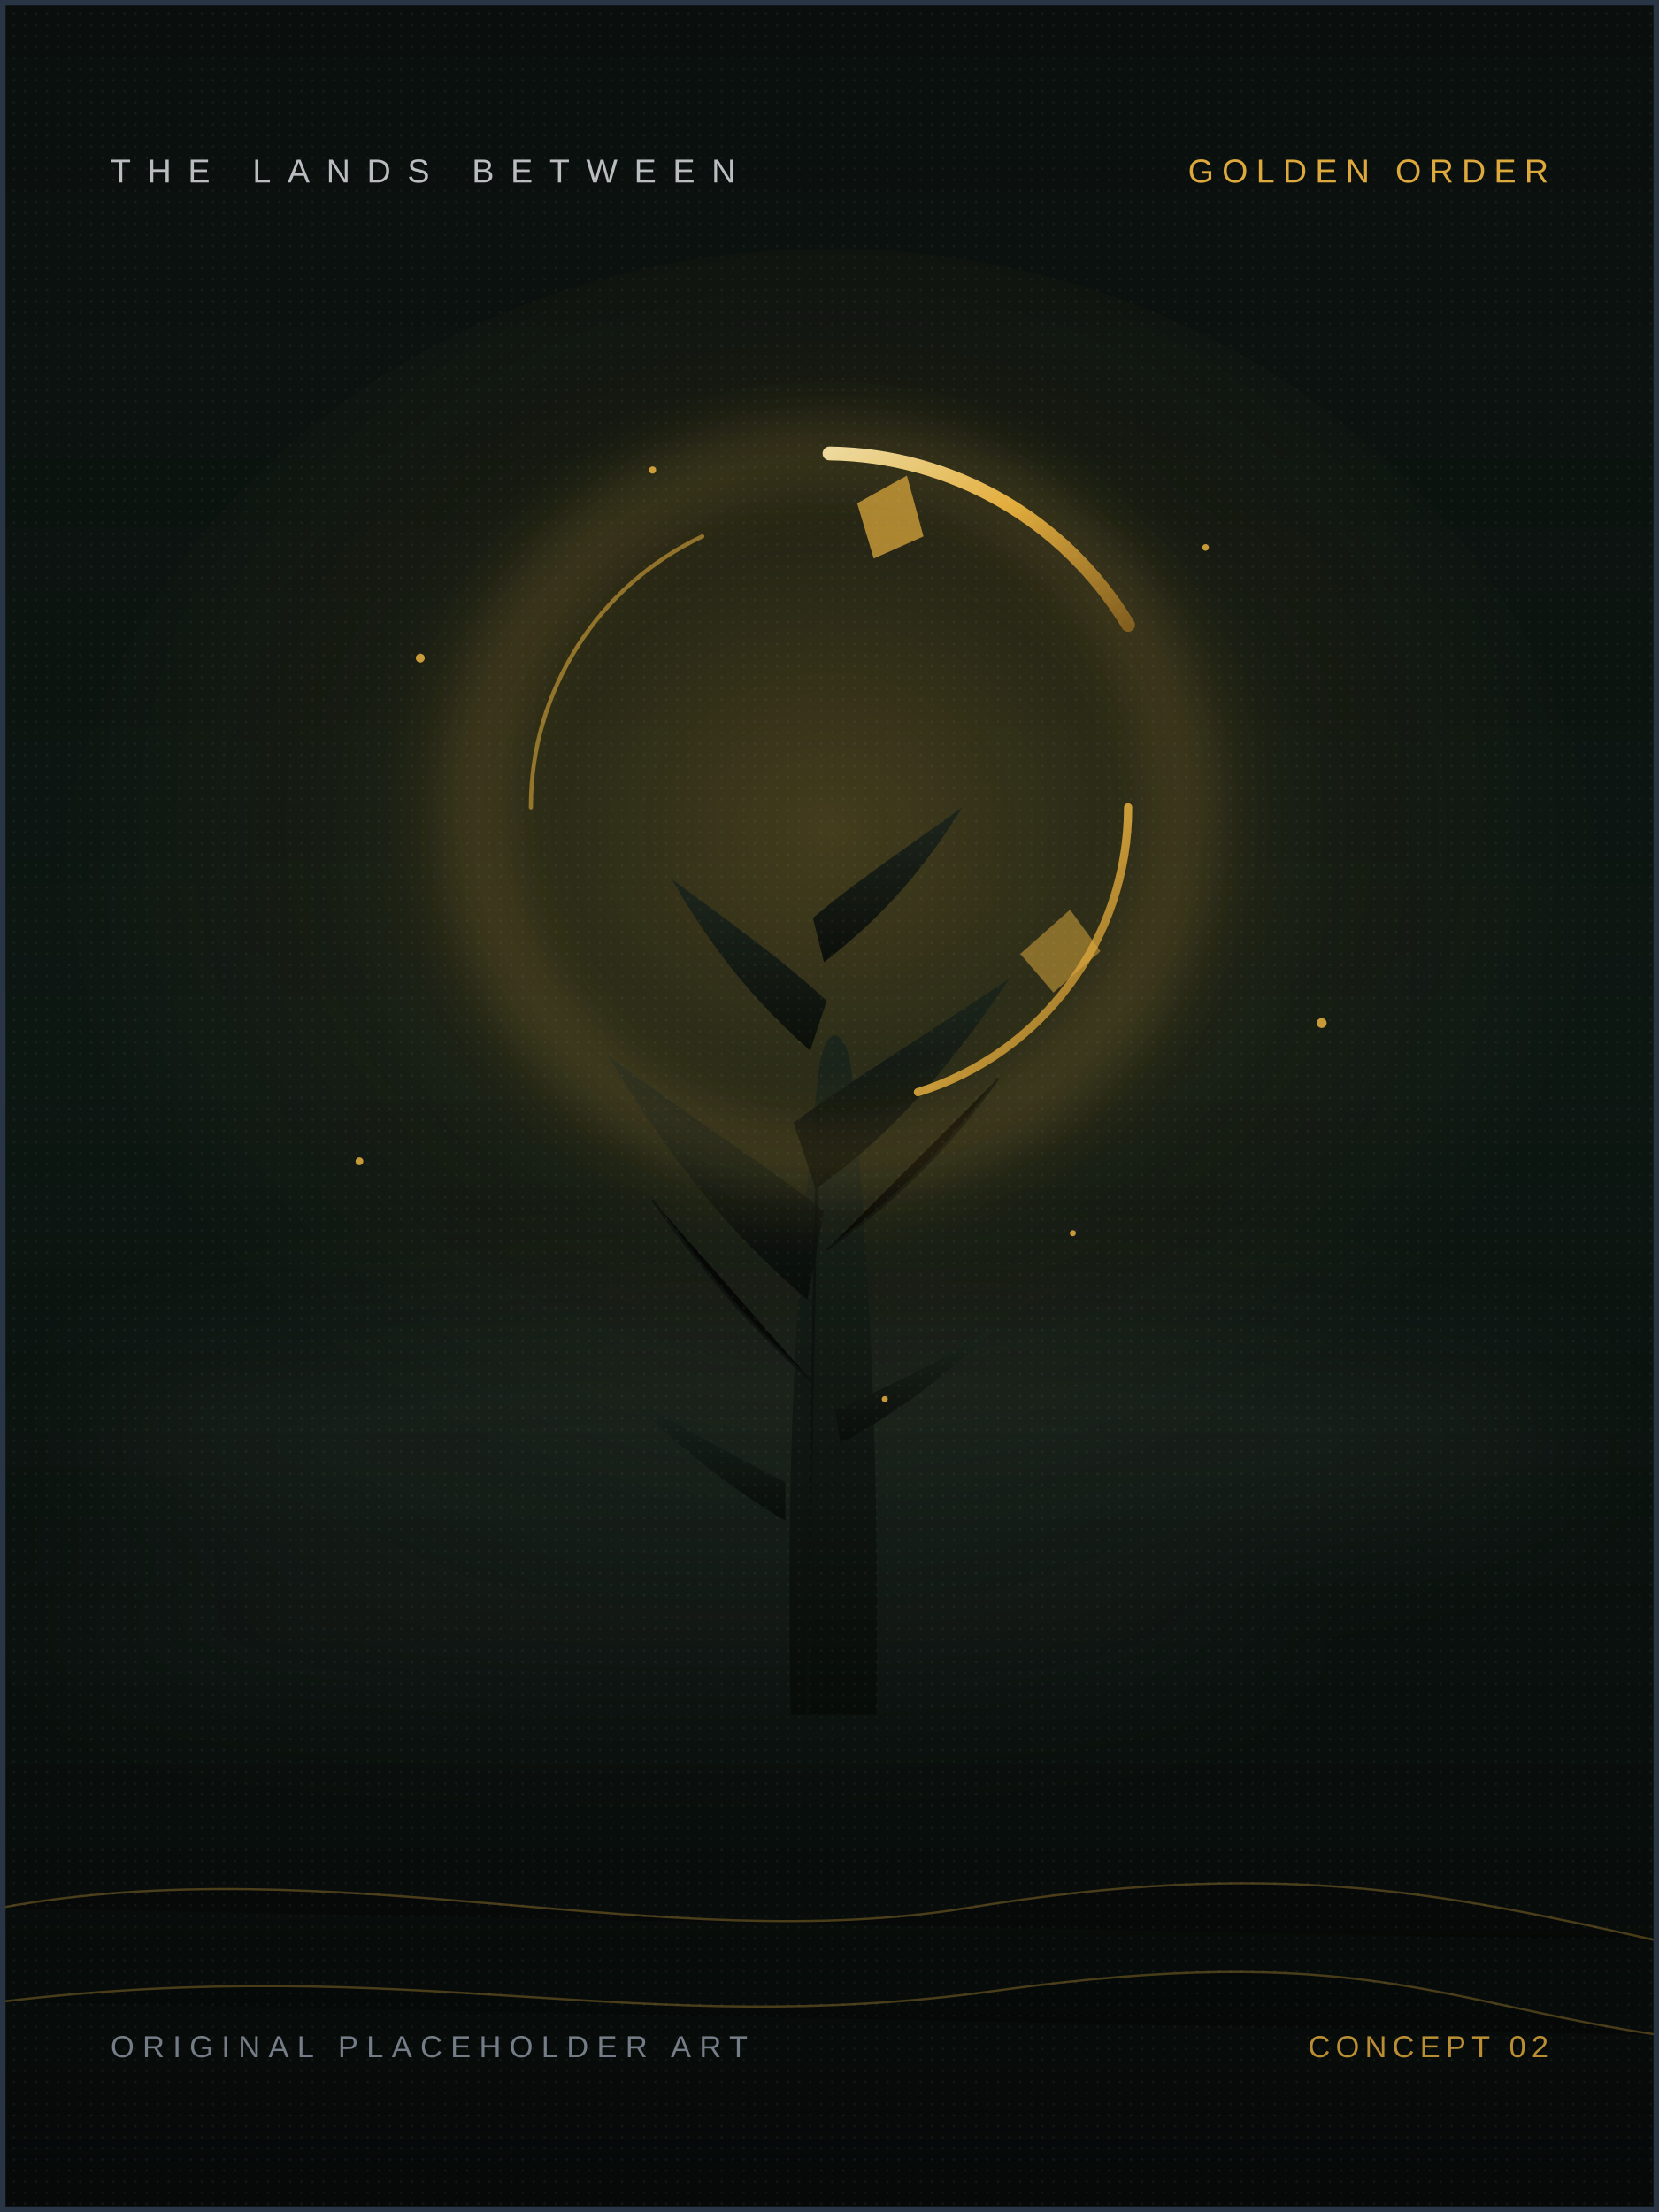
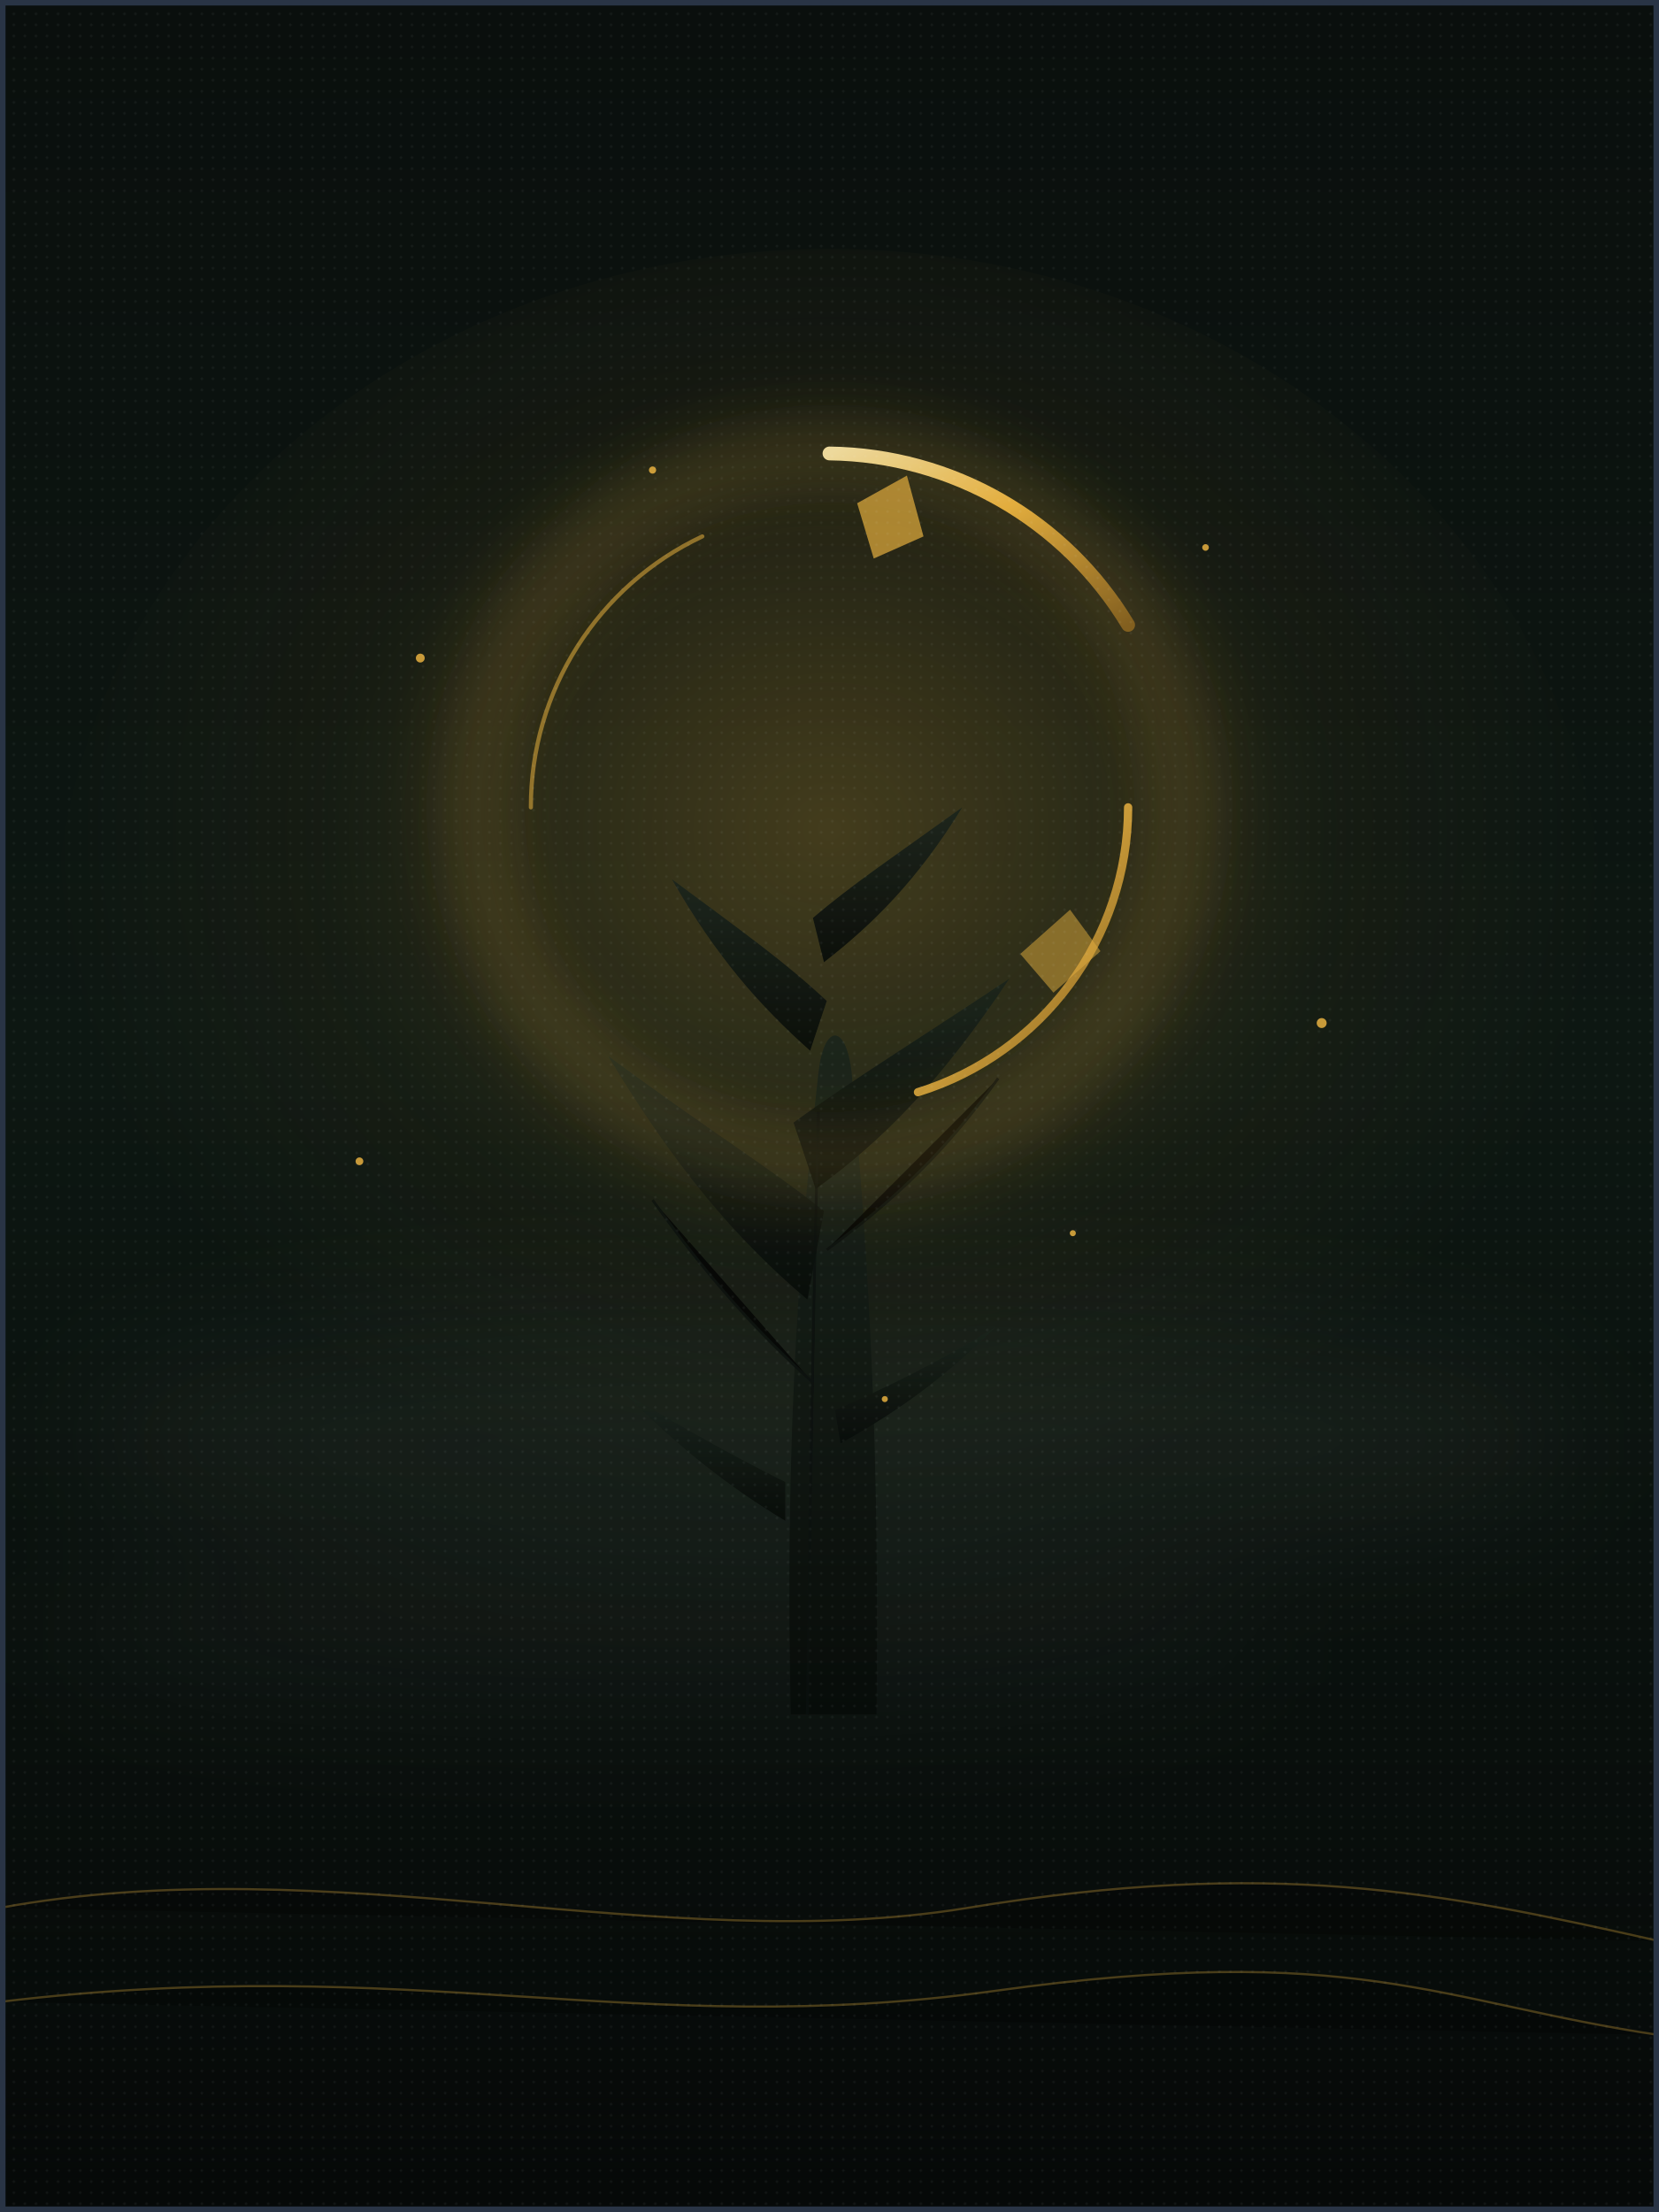
<svg xmlns="http://www.w3.org/2000/svg" viewBox="0 0 600 800" width="600" height="800">
  <defs>
    <linearGradient id="bg" x1="0" y1="0" x2="0" y2="1">
      <stop offset="0" stop-color="#0a0f0d" />
      <stop offset="0.48" stop-color="#0d1712" />
      <stop offset="1" stop-color="#060908" />
    </linearGradient>
    <radialGradient id="halo" cx="0.5" cy="0.42" r="0.5">
      <stop offset="0" stop-color="#f4b942" stop-opacity="0.24" />
      <stop offset="0.65" stop-color="#f4b942" stop-opacity="0.04" />
      <stop offset="1" stop-color="#f4b942" stop-opacity="0" />
    </radialGradient>
    <linearGradient id="gold" x1="0" y1="0" x2="1" y2="1">
      <stop offset="0" stop-color="#ffe9a8" />
      <stop offset="0.45" stop-color="#f4b942" />
      <stop offset="1" stop-color="#8a6420" />
    </linearGradient>
    <linearGradient id="trunk" x1="0" y1="0" x2="0" y2="1">
      <stop offset="0" stop-color="#1a241c" />
      <stop offset="1" stop-color="#070b08" />
    </linearGradient>
    <filter id="glow" x="-60%" y="-60%" width="220%" height="220%">
      <feGaussianBlur stdDeviation="10" />
    </filter>
    <filter id="mist" x="-30%" y="-30%" width="160%" height="160%">
      <feGaussianBlur stdDeviation="22" />
    </filter>
    <pattern id="grain" width="4" height="4" patternUnits="userSpaceOnUse">
      <rect width="4" height="4" fill="none" />
      <circle cx="1" cy="1" r="0.5" fill="#f4f6fa" opacity="0.05" />
    </pattern>
    <linearGradient id="fade" x1="0" y1="0" x2="0" y2="1">
      <stop offset="0" stop-color="#060908" stop-opacity="0" />
      <stop offset="0.7" stop-color="#060908" stop-opacity="0.15" />
      <stop offset="1" stop-color="#060908" stop-opacity="0.95" />
    </linearGradient>
  </defs>
  <rect width="600" height="800" fill="url(#bg)" />
  <ellipse cx="300" cy="340" rx="280" ry="250" fill="url(#halo)" />
  <g filter="url(#mist)" opacity="0.55">
    <ellipse cx="300" cy="520" rx="270" ry="46" fill="#b8c4a8" opacity="0.12" />
    <ellipse cx="240" cy="590" rx="220" ry="30" fill="#b8c4a8" opacity="0.08" />
  </g>
  <g opacity="0.9">
    <g fill="url(#trunk)">
      <path d="M286 620c-2-90 2-160 10-232 2-18 10-18 12 0 7 75 10 144 9 232Z" />
      <path d="M292 470c-26-22-48-48-72-88 38 28 58 40 78 56Z" />
      <path d="M295 430c25-18 46-40 70-76-33 22-56 36-78 52Z" />
      <path d="M293 380c-18-16-34-34-50-62 27 20 41 30 56 44Z" />
      <path d="M298 348c18-14 34-30 50-56-25 18-40 28-54 40Z" />
      <path d="M284 550c-20-12-38-26-58-46 24 14 38 22 58 32Z" />
      <path d="M304 522c18-10 36-22 56-42-23 14-40 22-58 30Z" />
    </g>
    <g stroke="#0a0f0d" stroke-width="1" opacity="0.8">
      <path d="M292 620c1-74 2-146 4-218" />
      <path d="M294 500c-20-18-38-38-58-66" />
      <path d="M299 452c22-16 42-34 62-62" />
    </g>
  </g>
  <g opacity="0.92">
    <circle cx="300" cy="292" r="128" fill="none" stroke="#f4b942" stroke-opacity="0.14" stroke-width="26" filter="url(#glow)" />
    <path d="M300 164a128 128 0 0 1 108 62" fill="none" stroke="url(#gold)" stroke-width="5" stroke-linecap="round" />
    <path d="M408 292a108 108 0 0 1-76 103" fill="none" stroke="url(#gold)" stroke-width="3" stroke-linecap="round" opacity="0.9" />
    <path d="M192 292a108 108 0 0 1 62-98" fill="none" stroke="#f4b942" stroke-width="1.5" stroke-linecap="round" opacity="0.55" />
    <path d="M328 172l6 22-18 8-6-20Z" fill="#f4b942" opacity="0.7" />
    <path d="M398 344l-17 15-12-14 18-16Z" fill="#f4b942" opacity="0.5" />
  </g>
  <g fill="#f4b942" opacity="0.8">
    <circle cx="152" cy="238" r="1.6" />
    <circle cx="436" cy="198" r="1.2" />
    <circle cx="478" cy="370" r="1.8" />
    <circle cx="130" cy="420" r="1.4" />
    <circle cx="388" cy="446" r="1.1" />
    <circle cx="236" cy="170" r="1.3" />
    <circle cx="320" cy="506" r="1.1" />
  </g>
  <path d="M0 660h600v140H0Z" fill="url(#fade)" />
  <g stroke="#f4b942" stroke-width="0.8" opacity="0.28">
    <path d="M0 690c120-22 240 18 350 0s170-6 250 12" />
    <path d="M0 724c150-18 230 14 360-4s160 4 240 16" />
  </g>
  <g font-family="Arial, Helvetica, sans-serif" fill="#f4f6fa">
-     <text x="40" y="66" font-size="12" letter-spacing="6" opacity="0.75">THE LANDS BETWEEN</text>
-     <text x="560" y="66" font-size="12" letter-spacing="3" text-anchor="end" fill="#f4b942" opacity="0.9">GOLDEN ORDER</text>
-     <text x="40" y="744" font-size="11" letter-spacing="3" fill="#a3adbc" opacity="0.7">ORIGINAL PLACEHOLDER ART</text>
-     <text x="560" y="744" font-size="11" letter-spacing="2" text-anchor="end" fill="#f4b942" opacity="0.75">CONCEPT 02</text>
  </g>
  <rect width="600" height="800" fill="url(#grain)" />
  <rect x="1" y="1" width="598" height="798" fill="none" stroke="#293445" stroke-width="2" />
</svg>
